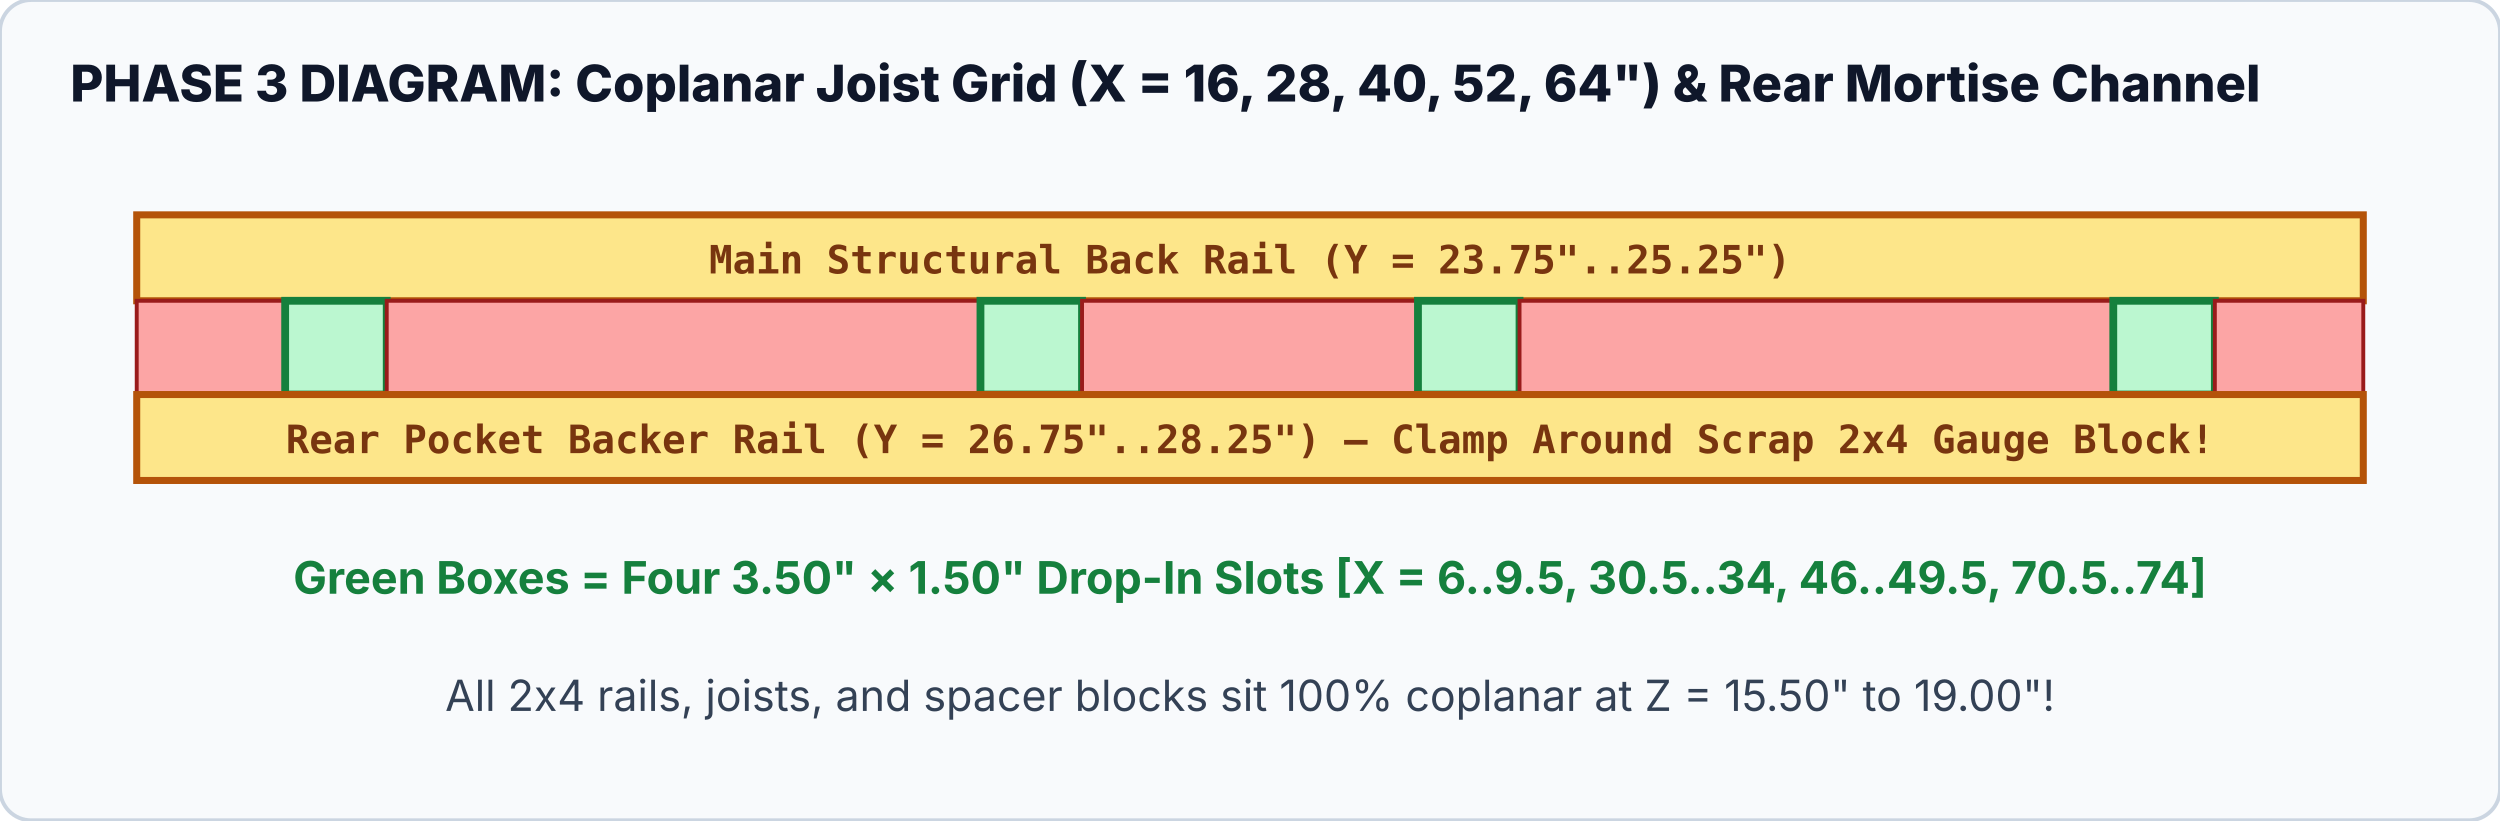
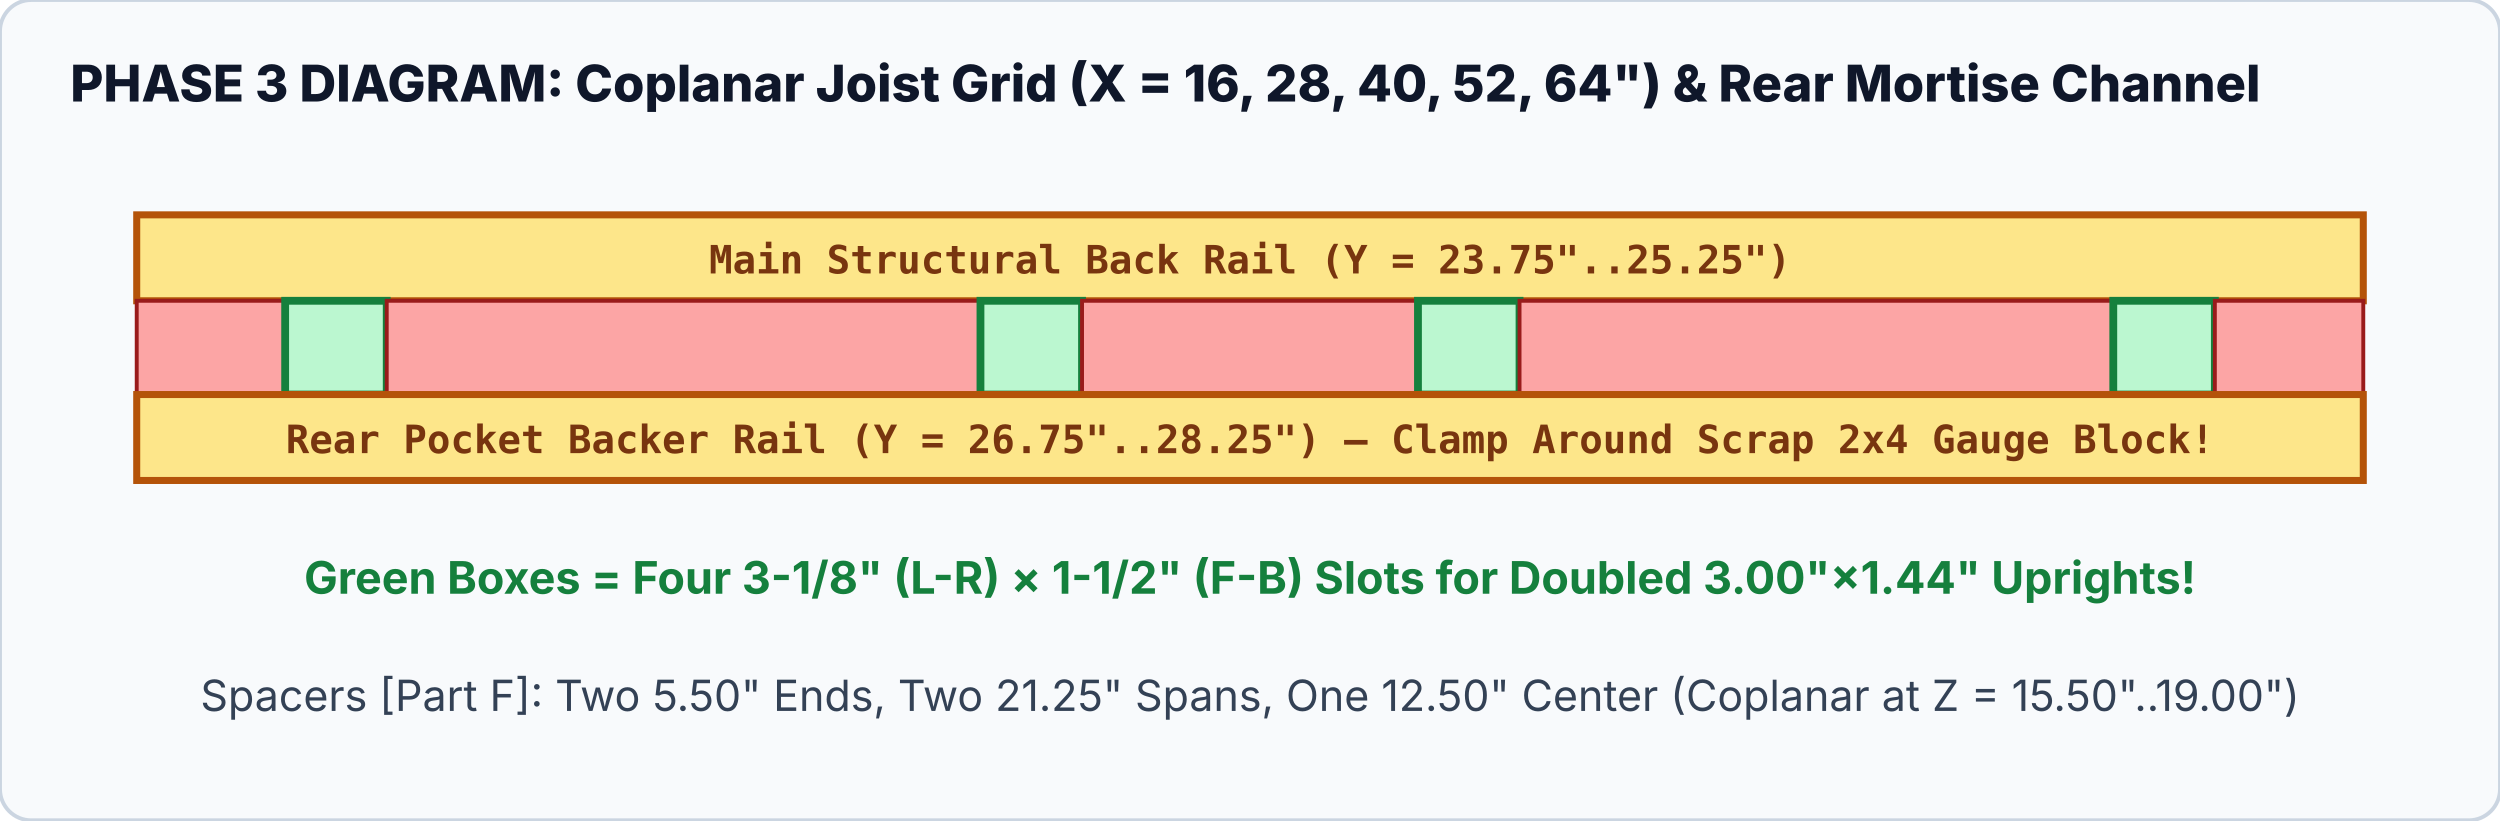
<svg xmlns="http://www.w3.org/2000/svg" viewBox="0 0 640 210" class="phase-svg">
  <rect width="640" height="210" fill="#f8fafc" rx="8" stroke="#cbd5e1" />
  <text x="18" y="26" font-family="Inter, sans-serif" font-size="13" font-weight="800" fill="#0f172a">PHASE 3 DIAGRAM: Coplanar Joist Grid (X = 16, 28, 40, 52, 64") &amp; Rear Mortise Channel</text>
  <rect x="35" y="55" width="570" height="22" fill="#fde68a" stroke="#b45309" stroke-width="1.8" />
  <text x="320" y="70" text-anchor="middle" font-family="JetBrains Mono, monospace" font-size="10" font-weight="700" fill="#78350f">Main Structural Back Rail (Y = 23.75"..25.25")</text>
  <rect x="35" y="77" width="38" height="24" fill="#fca5a5" stroke="#991b1b" />
  <rect x="73" y="77" width="26" height="24" fill="#bbf7d0" stroke="#15803d" stroke-width="2" />
  <rect x="99" y="77" width="152" height="24" fill="#fca5a5" stroke="#991b1b" />
  <rect x="251" y="77" width="26" height="24" fill="#bbf7d0" stroke="#15803d" stroke-width="2" />
  <rect x="277" y="77" width="86" height="24" fill="#fca5a5" stroke="#991b1b" />
  <rect x="363" y="77" width="26" height="24" fill="#bbf7d0" stroke="#15803d" stroke-width="2" />
  <rect x="389" y="77" width="152" height="24" fill="#fca5a5" stroke="#991b1b" />
  <rect x="541" y="77" width="26" height="24" fill="#bbf7d0" stroke="#15803d" stroke-width="2" />
  <rect x="567" y="77" width="38" height="24" fill="#fca5a5" stroke="#991b1b" />
  <rect x="35" y="101" width="570" height="22" fill="#fde68a" stroke="#b45309" stroke-width="1.8" />
  <text x="320" y="116" text-anchor="middle" font-family="JetBrains Mono, monospace" font-size="10" font-weight="700" fill="#78350f">Rear Pocket Backer Rail (Y = 26.75"..28.25") — Clamp Around Scrap 2x4 Gauge Block!</text>
-   <text x="320" y="152" text-anchor="middle" font-family="Inter, sans-serif" font-size="11.5" font-weight="700" fill="#15803d">Green Boxes = Four 3.50" × 1.50" Drop-In Slots [X = 6..9.5, 30.5..34, 46..49.5, 70.5..74]</text>
-   <text x="320" y="182" text-anchor="middle" font-family="Inter, sans-serif" font-size="11" fill="#334155">All 2x4 rails, joists, and spacer blocks sit 100% coplanar at Z = 15.50" to 19.00"!</text>
+   <text x="320" y="152" text-anchor="middle" font-family="Inter, sans-serif" font-size="11.5" font-weight="700" fill="#15803d">Green Boxes = Four 3-1/8" (L-R) × 1-1/2" (F-B) Slots for Doubled 3.00"×1.44" Uprights!</text>
+   <text x="320" y="182" text-anchor="middle" font-family="Inter, sans-serif" font-size="11" fill="#334155">Spacers [Part F]: Two 5.50" Ends, Two 21.25" Spans, One 12.50" Center (Coplanar at Z = 15.50"..19.00")</text>
</svg>
